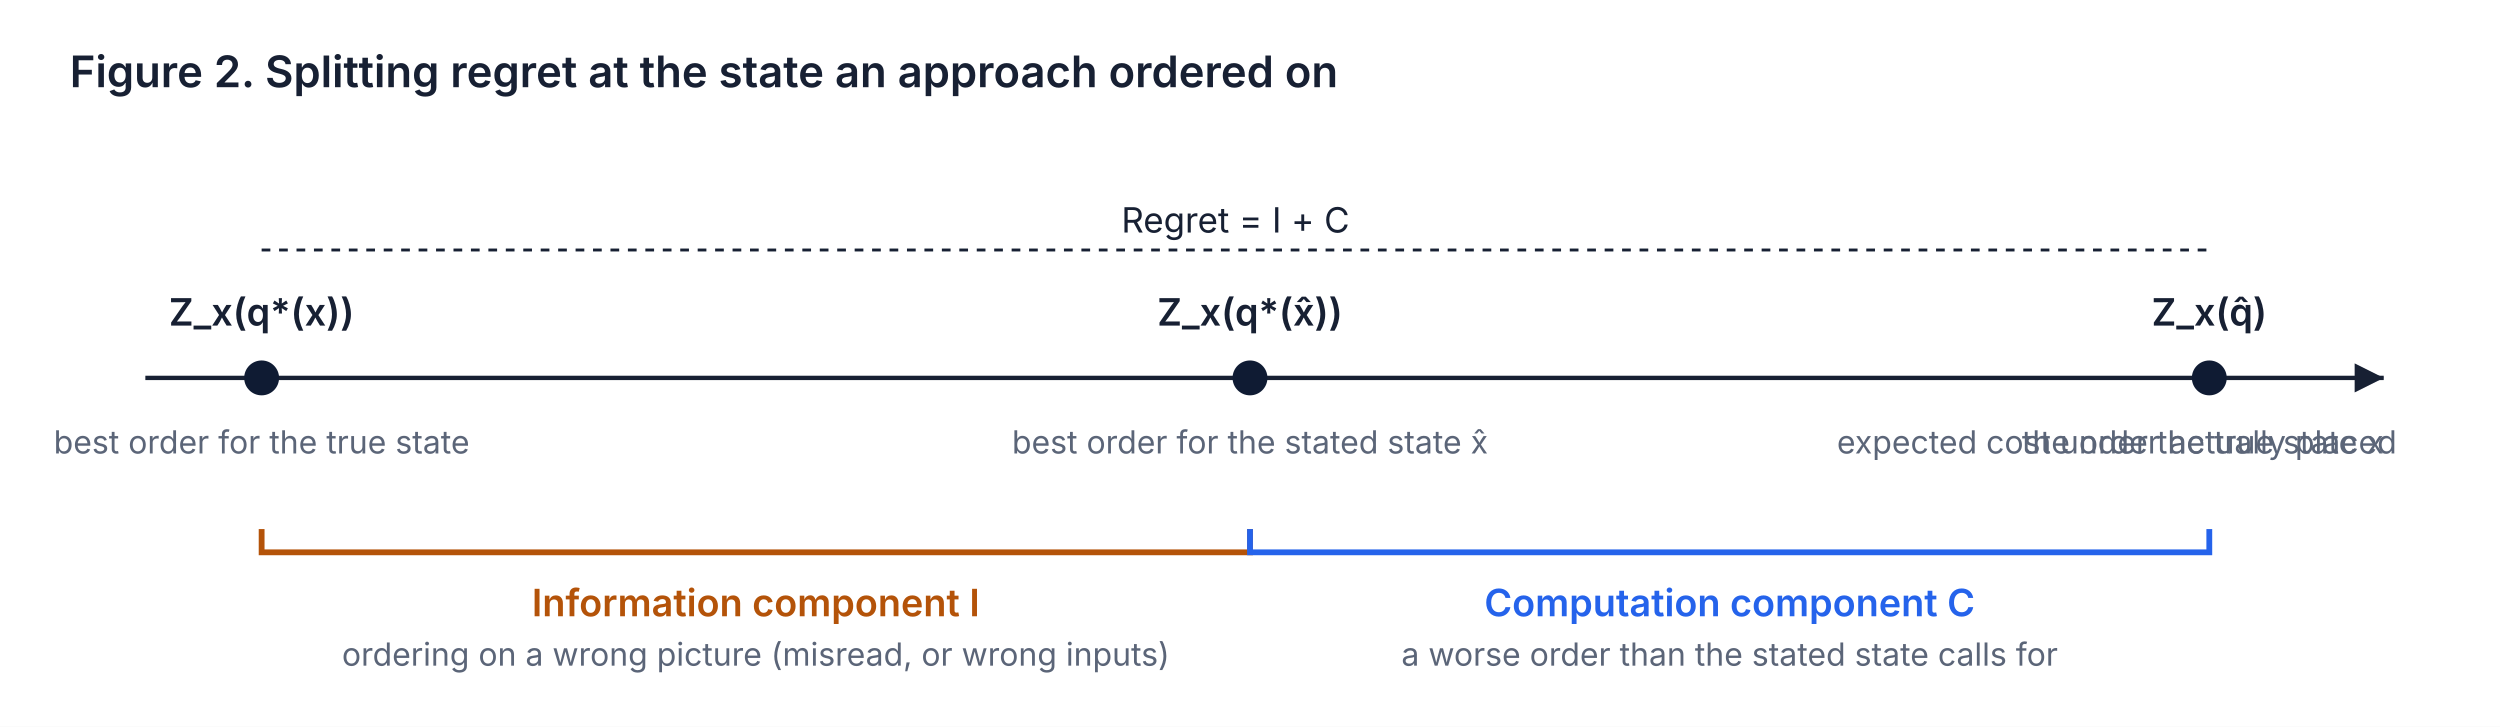
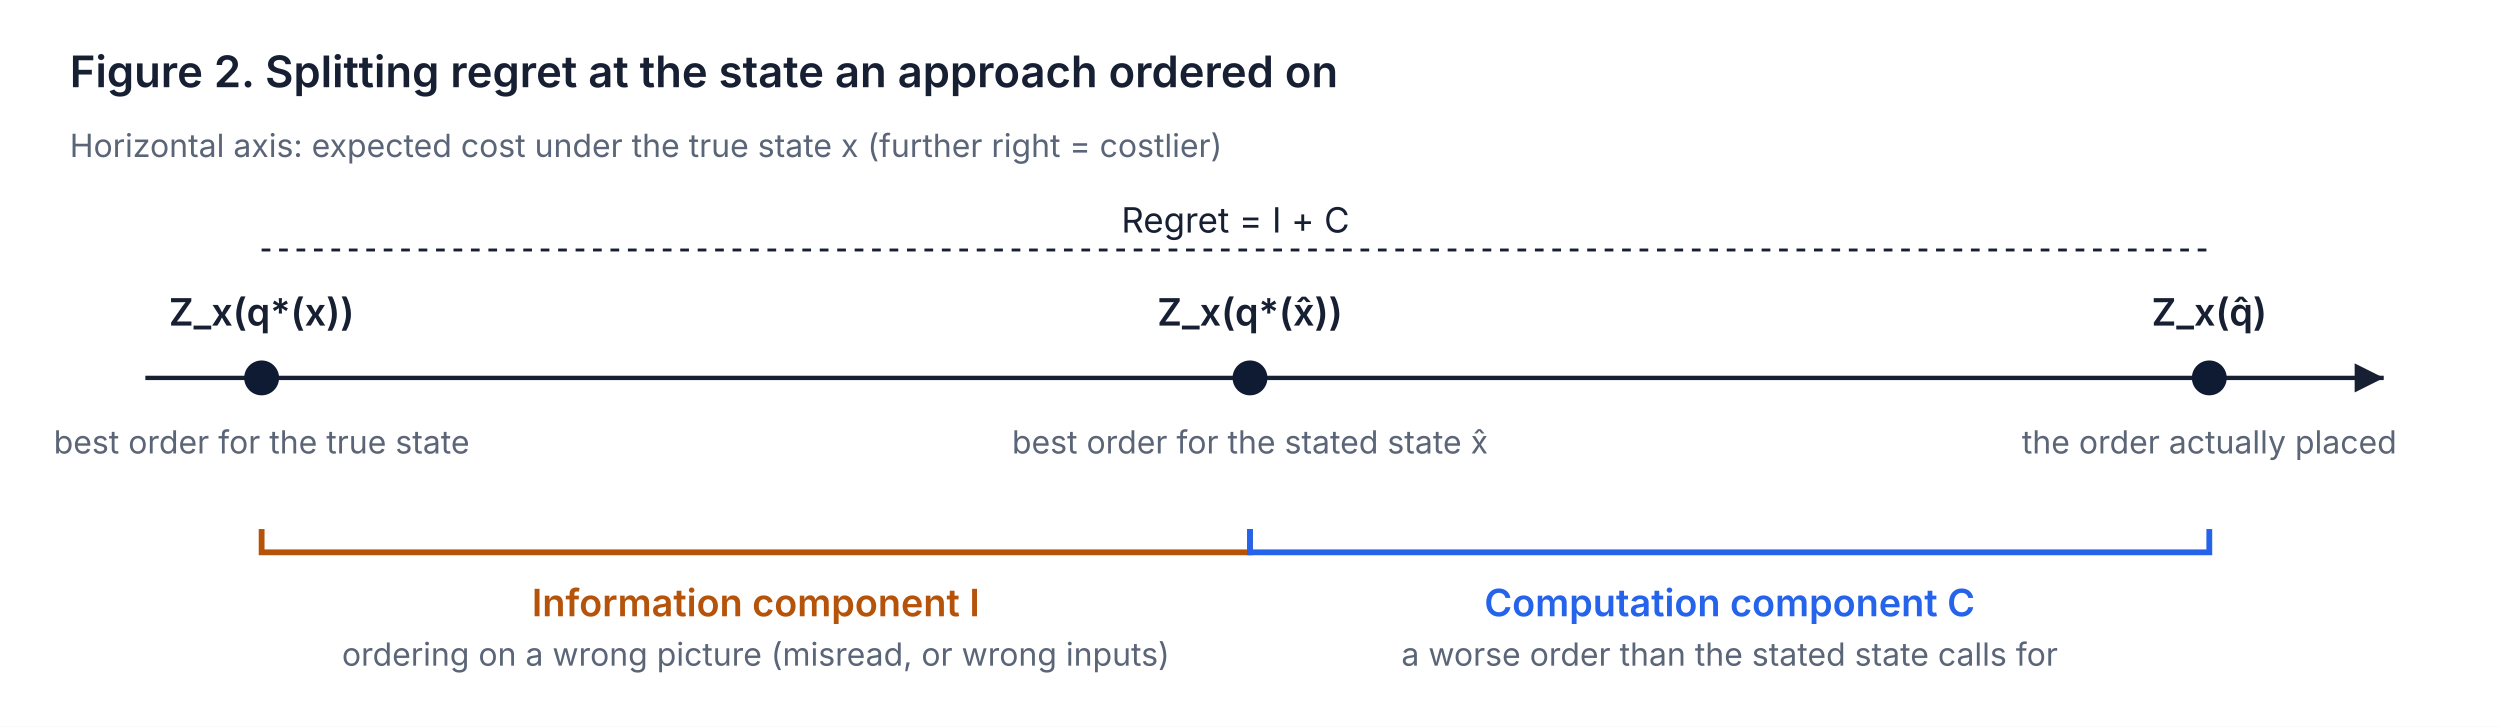
<svg xmlns="http://www.w3.org/2000/svg" width="860" height="250" viewBox="0 0 860 250">
  <rect width="860" height="250" fill="#FFFFFF" />
  <text x="24" y="30" font-family="Inter, Segoe UI, Helvetica, Arial, sans-serif" font-size="15" fill="#172033" font-weight="600">Figure 2. Splitting regret at the state an approach ordered on</text>
  <line x1="50" y1="130" x2="820" y2="130" stroke="#172033" stroke-width="1.5" />
  <path d="M820,130 l-10,-5 v10 z" fill="#172033" />
-   <text x="820" y="156" font-family="Inter, Segoe UI, Helvetica, Arial, sans-serif" font-size="11" fill="#5B6578" text-anchor="end">expected cost under the true state x</text>
+   <text x="24" y="54" font-family="Inter, Segoe UI, Helvetica, Arial, sans-serif" font-size="11" fill="#5B6578">Horizontal axis: expected cost under the true state x (further right = costlier)</text>
  <circle cx="90" cy="130" r="6" fill="#0F1B33" />
  <text x="90" y="112" font-family="Inter, Segoe UI, Helvetica, Arial, sans-serif" font-size="13" fill="#172033" text-anchor="middle" font-weight="600">Z_x(q*(x))</text>
  <text x="90" y="156" font-family="Inter, Segoe UI, Helvetica, Arial, sans-serif" font-size="11" fill="#5B6578" text-anchor="middle">best order for the true state</text>
  <circle cx="430" cy="130" r="6" fill="#0F1B33" />
  <text x="430" y="112" font-family="Inter, Segoe UI, Helvetica, Arial, sans-serif" font-size="13" fill="#172033" text-anchor="middle" font-weight="600">Z_x(q*(x̂))</text>
  <text x="430" y="156" font-family="Inter, Segoe UI, Helvetica, Arial, sans-serif" font-size="11" fill="#5B6578" text-anchor="middle">best order for the stated state x̂</text>
  <circle cx="760" cy="130" r="6" fill="#0F1B33" />
  <text x="760" y="112" font-family="Inter, Segoe UI, Helvetica, Arial, sans-serif" font-size="13" fill="#172033" text-anchor="middle" font-weight="600">Z_x(q̂)</text>
  <text x="760" y="156" font-family="Inter, Segoe UI, Helvetica, Arial, sans-serif" font-size="11" fill="#5B6578" text-anchor="middle">the order actually placed</text>
  <path d="M90,182 v8 h340 v-8" fill="none" stroke="#B45309" stroke-width="2" />
  <text x="260" y="212" font-family="Inter, Segoe UI, Helvetica, Arial, sans-serif" font-size="13" fill="#B45309" text-anchor="middle" font-weight="600">Information component  Ι</text>
  <text x="260" y="229" font-family="Inter, Segoe UI, Helvetica, Arial, sans-serif" font-size="11" fill="#5B6578" text-anchor="middle">ordering on a wrong picture (misread, or wrong inputs)</text>
  <path d="M430,182 v8 h330 v-8" fill="none" stroke="#2563EB" stroke-width="2" />
  <text x="595" y="212" font-family="Inter, Segoe UI, Helvetica, Arial, sans-serif" font-size="13" fill="#2563EB" text-anchor="middle" font-weight="600">Computation component  C</text>
  <text x="595" y="229" font-family="Inter, Segoe UI, Helvetica, Arial, sans-serif" font-size="11" fill="#5B6578" text-anchor="middle">a worse order than the stated state calls for</text>
  <path d="M90,86 h670" stroke="#172033" stroke-width="1" stroke-dasharray="3 3" />
  <text x="425" y="80" font-family="Inter, Segoe UI, Helvetica, Arial, sans-serif" font-size="12" fill="#172033" text-anchor="middle">Regret = Ι + C</text>
</svg>
